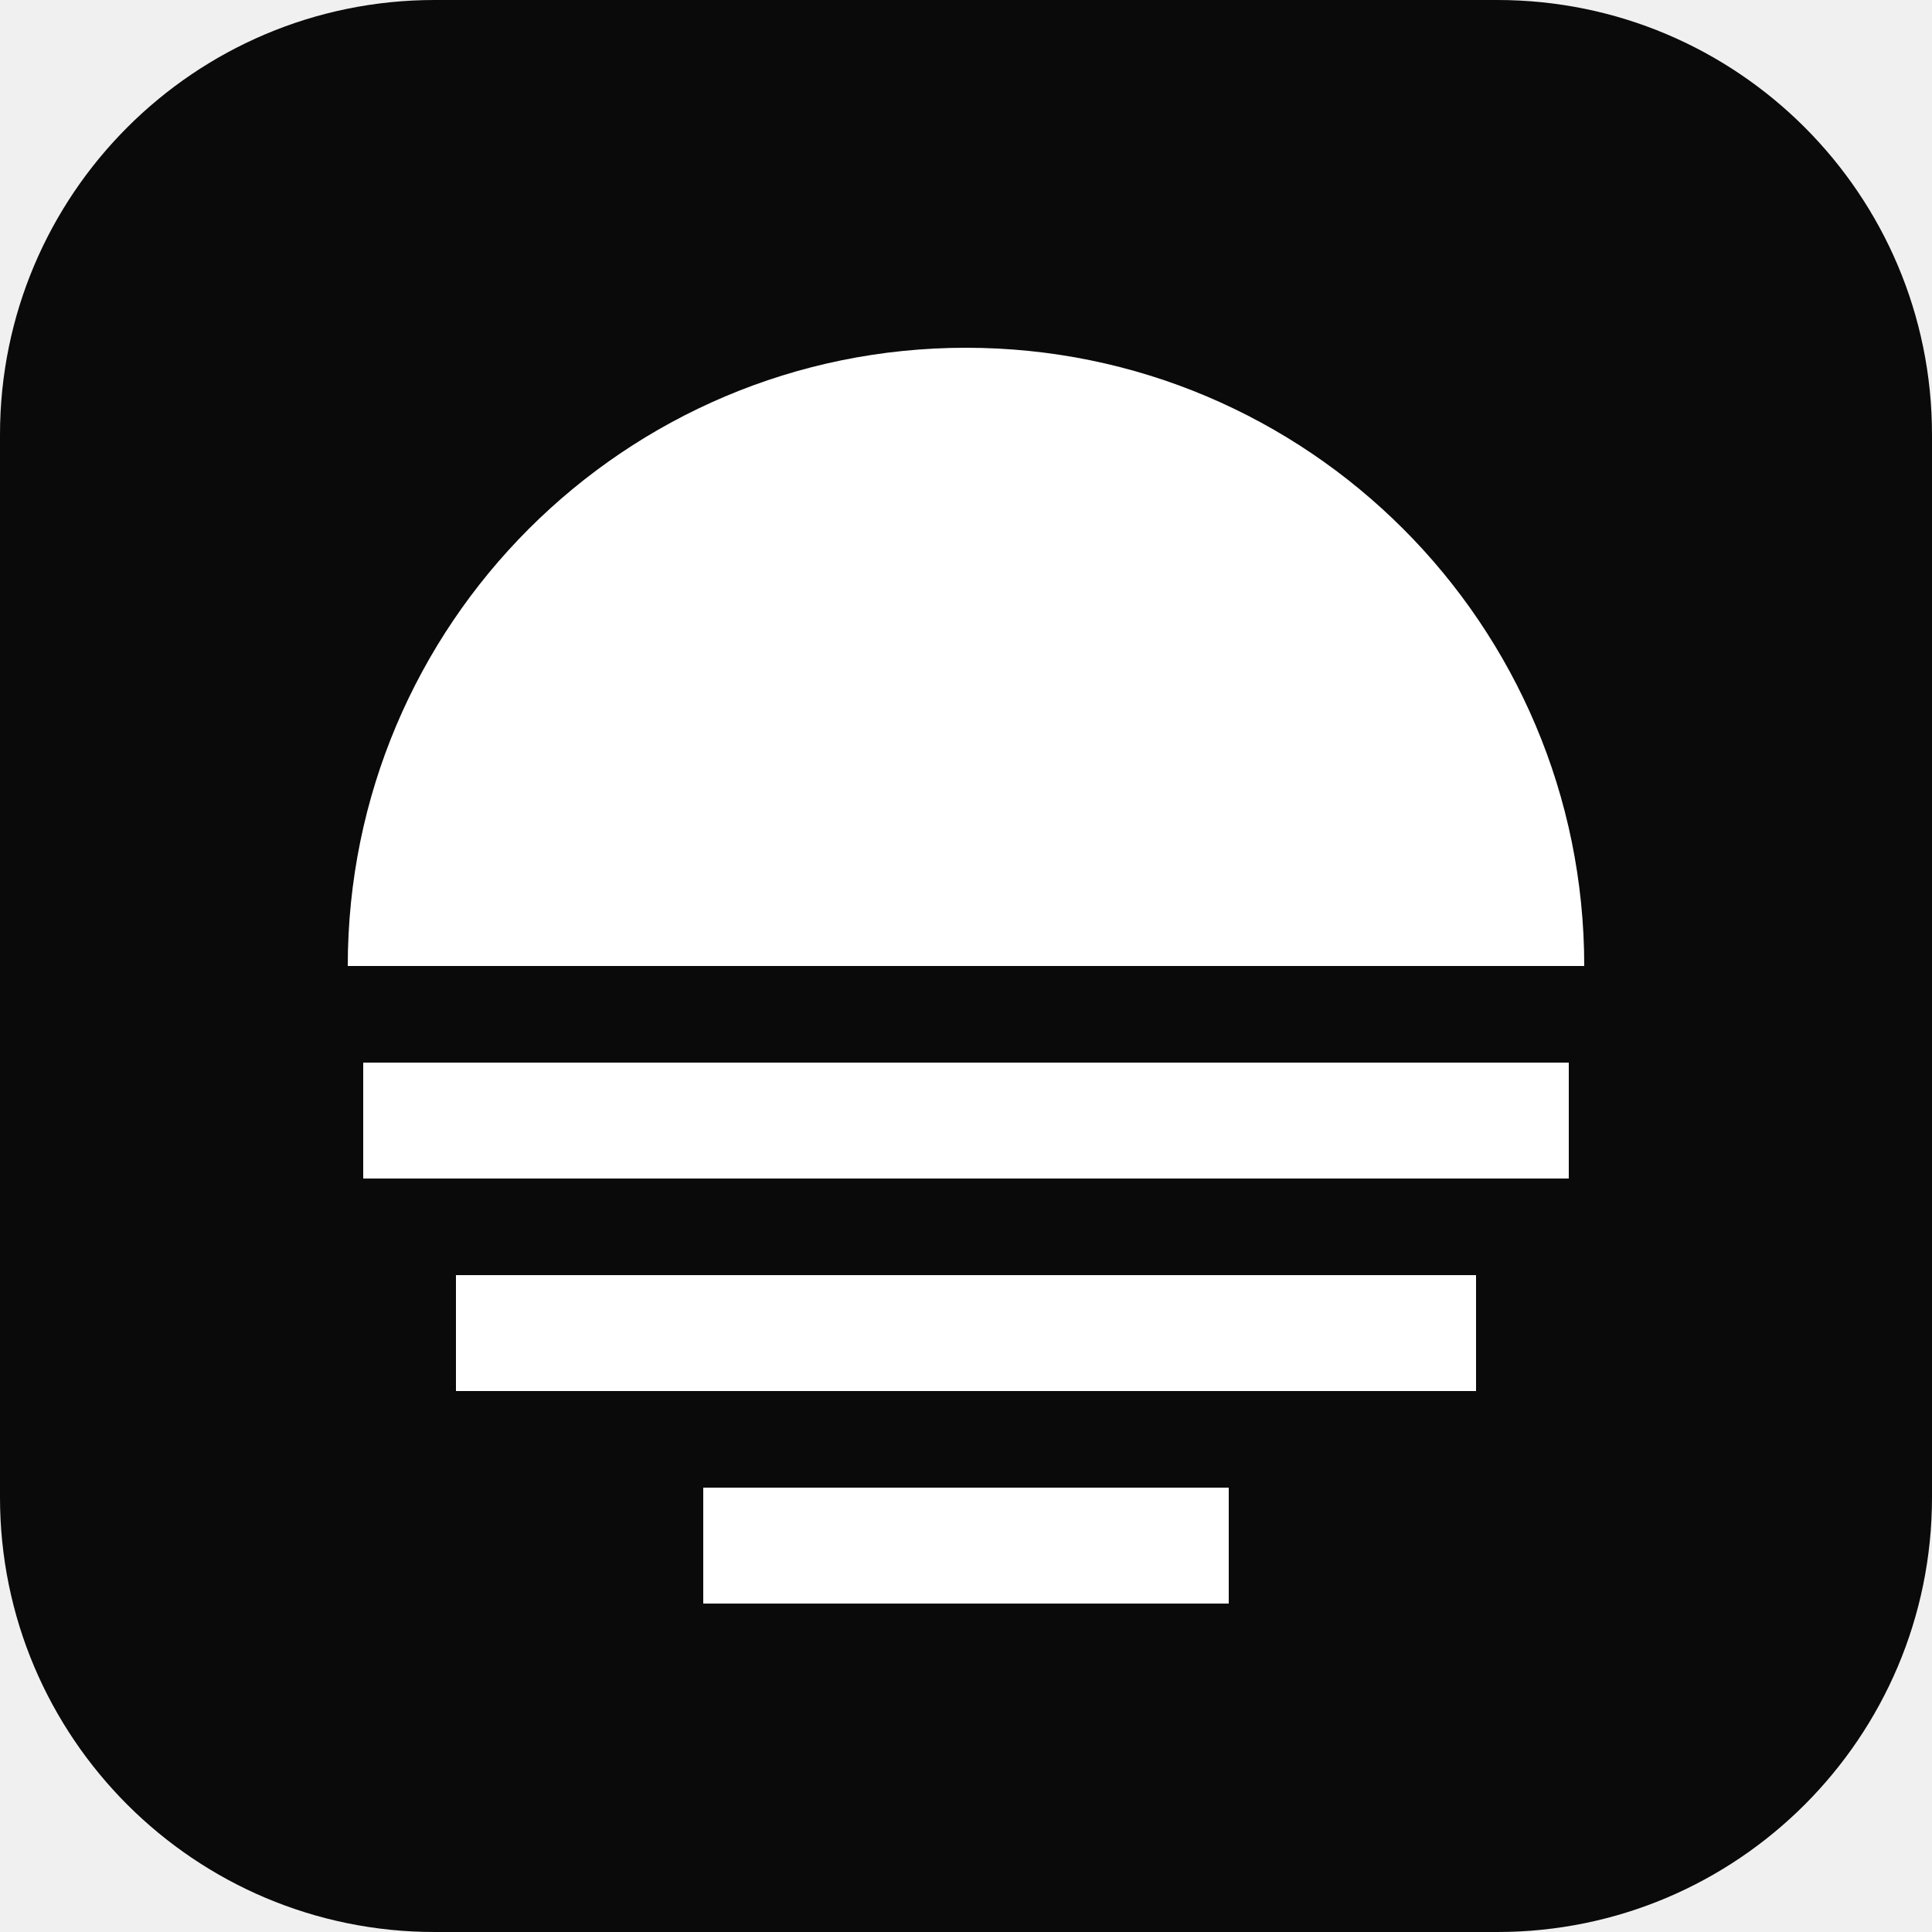
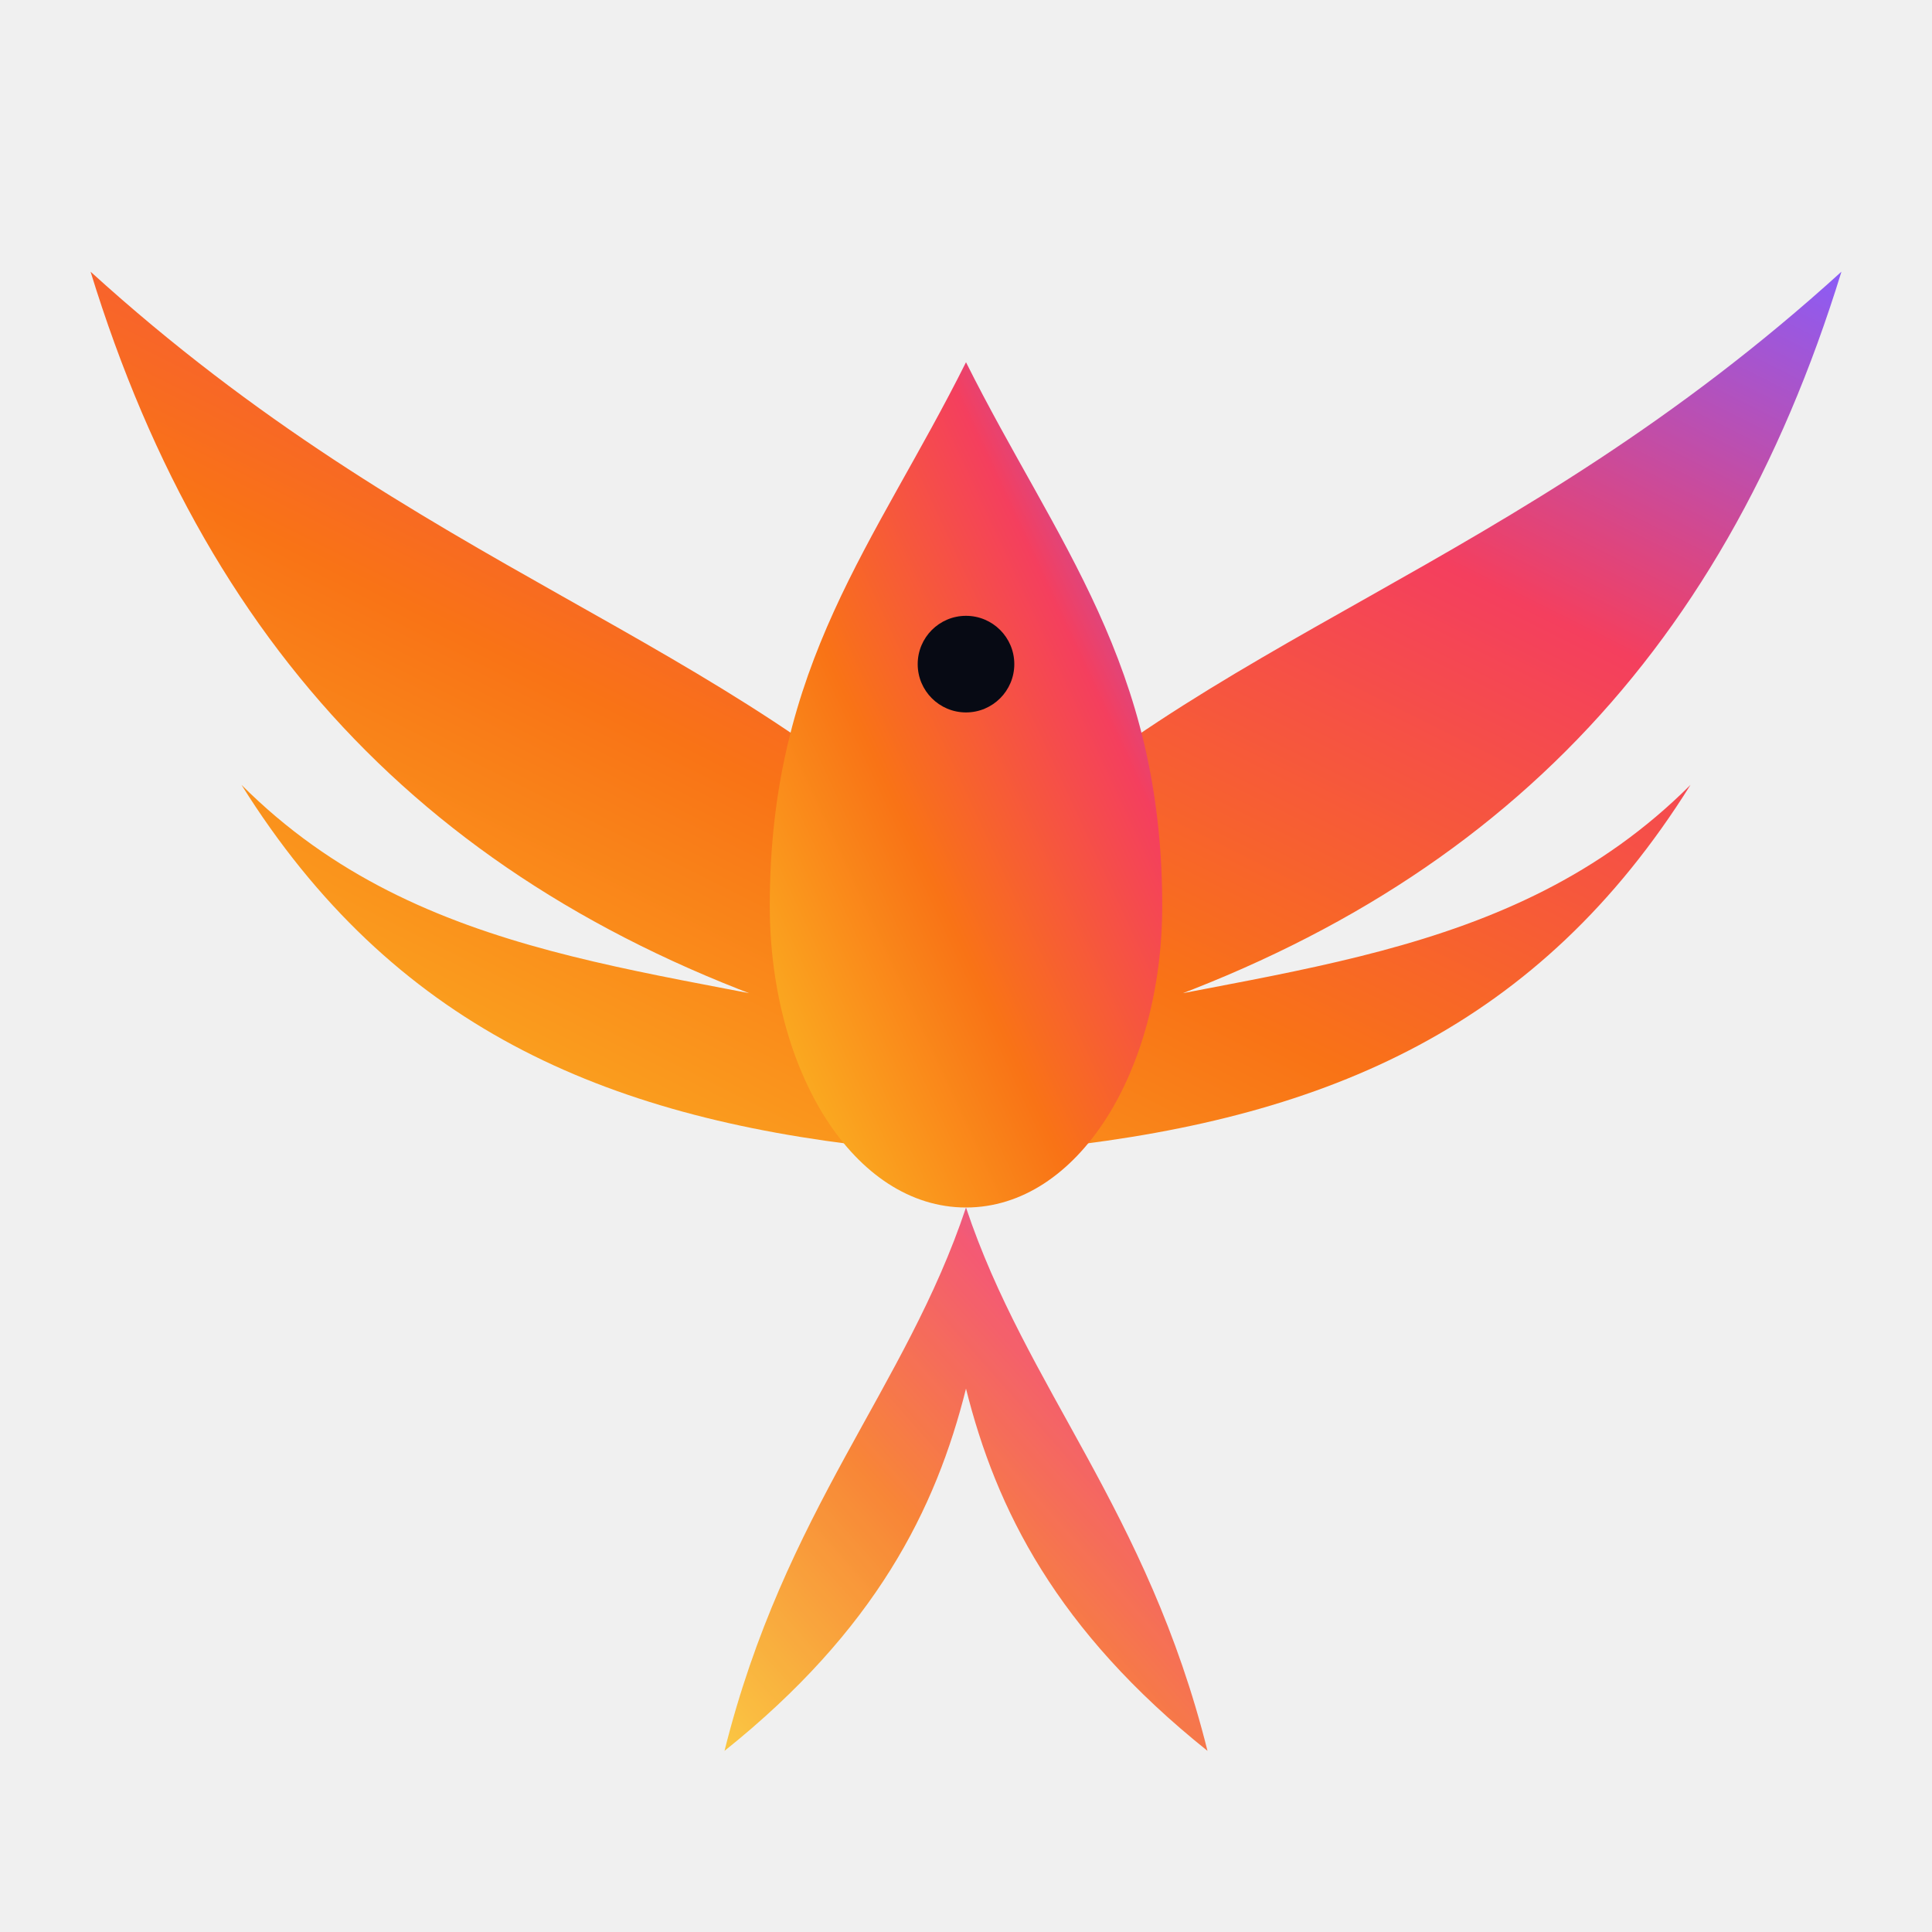
- <svg xmlns="http://www.w3.org/2000/svg" viewBox="0 0 40 40">
-   <rect width="40" height="40" rx="9" fill="#0A0A0A" />
-   <g transform="translate(4 4) scale(.8)">
-     <path d="M4 20 A16 16 0 0 1 36 20 Z" fill="#FFFFFF" />
-     <rect x="4.4" y="22.5" width="31.2" height="3" fill="#FFFFFF" />
-     <rect x="6.8" y="28" width="26.4" height="3" fill="#FFFFFF" />
-     <rect x="13.2" y="33.5" width="13.6" height="3" fill="#FFFFFF" />
-   </g>
+ <svg xmlns="http://www.w3.org/2000/svg" viewBox="0 0 64 64" role="img" aria-label="Skylab Phoenix">
+   <defs>
+     <linearGradient id="phx" x1="0" y1="1" x2="1" y2="0">
+       <stop offset="0" stop-color="#fbbf24" />
+       <stop offset=".4" stop-color="#f97316" />
+       <stop offset=".72" stop-color="#f43f5e" />
+       <stop offset="1" stop-color="#8b5cf6" />
+     </linearGradient>
+   </defs>
+   <path fill="url(#phx)" d="M32 29C24 21 14 19 3 9c4 13 12 21 25 25zM30 34c-8-2-16-2-22-8 5 8 12 11 21 12zM32 29c8-8 18-10 29-20-4 13-12 21-25 25zM34 34c8-2 16-2 22-8-5 8-12 11-21 12z" />
+   <path fill="url(#phx)" d="M32 12c3 6 6.5 10 6.5 18 0 5.5-2.8 10-6.5 10s-6.5-4.5-6.5-10c0-8 3.5-12 6.5-18z" />
+   <path fill="url(#phx)" opacity=".85" d="M32 40c-2 6-6 10-8 18 5-4 7-8 8-12 1 4 3 8 8 12-2-8-6-12-8-18z" />
+   <circle cx="32" cy="22" r="1.6" fill="#070a14" />
</svg>
